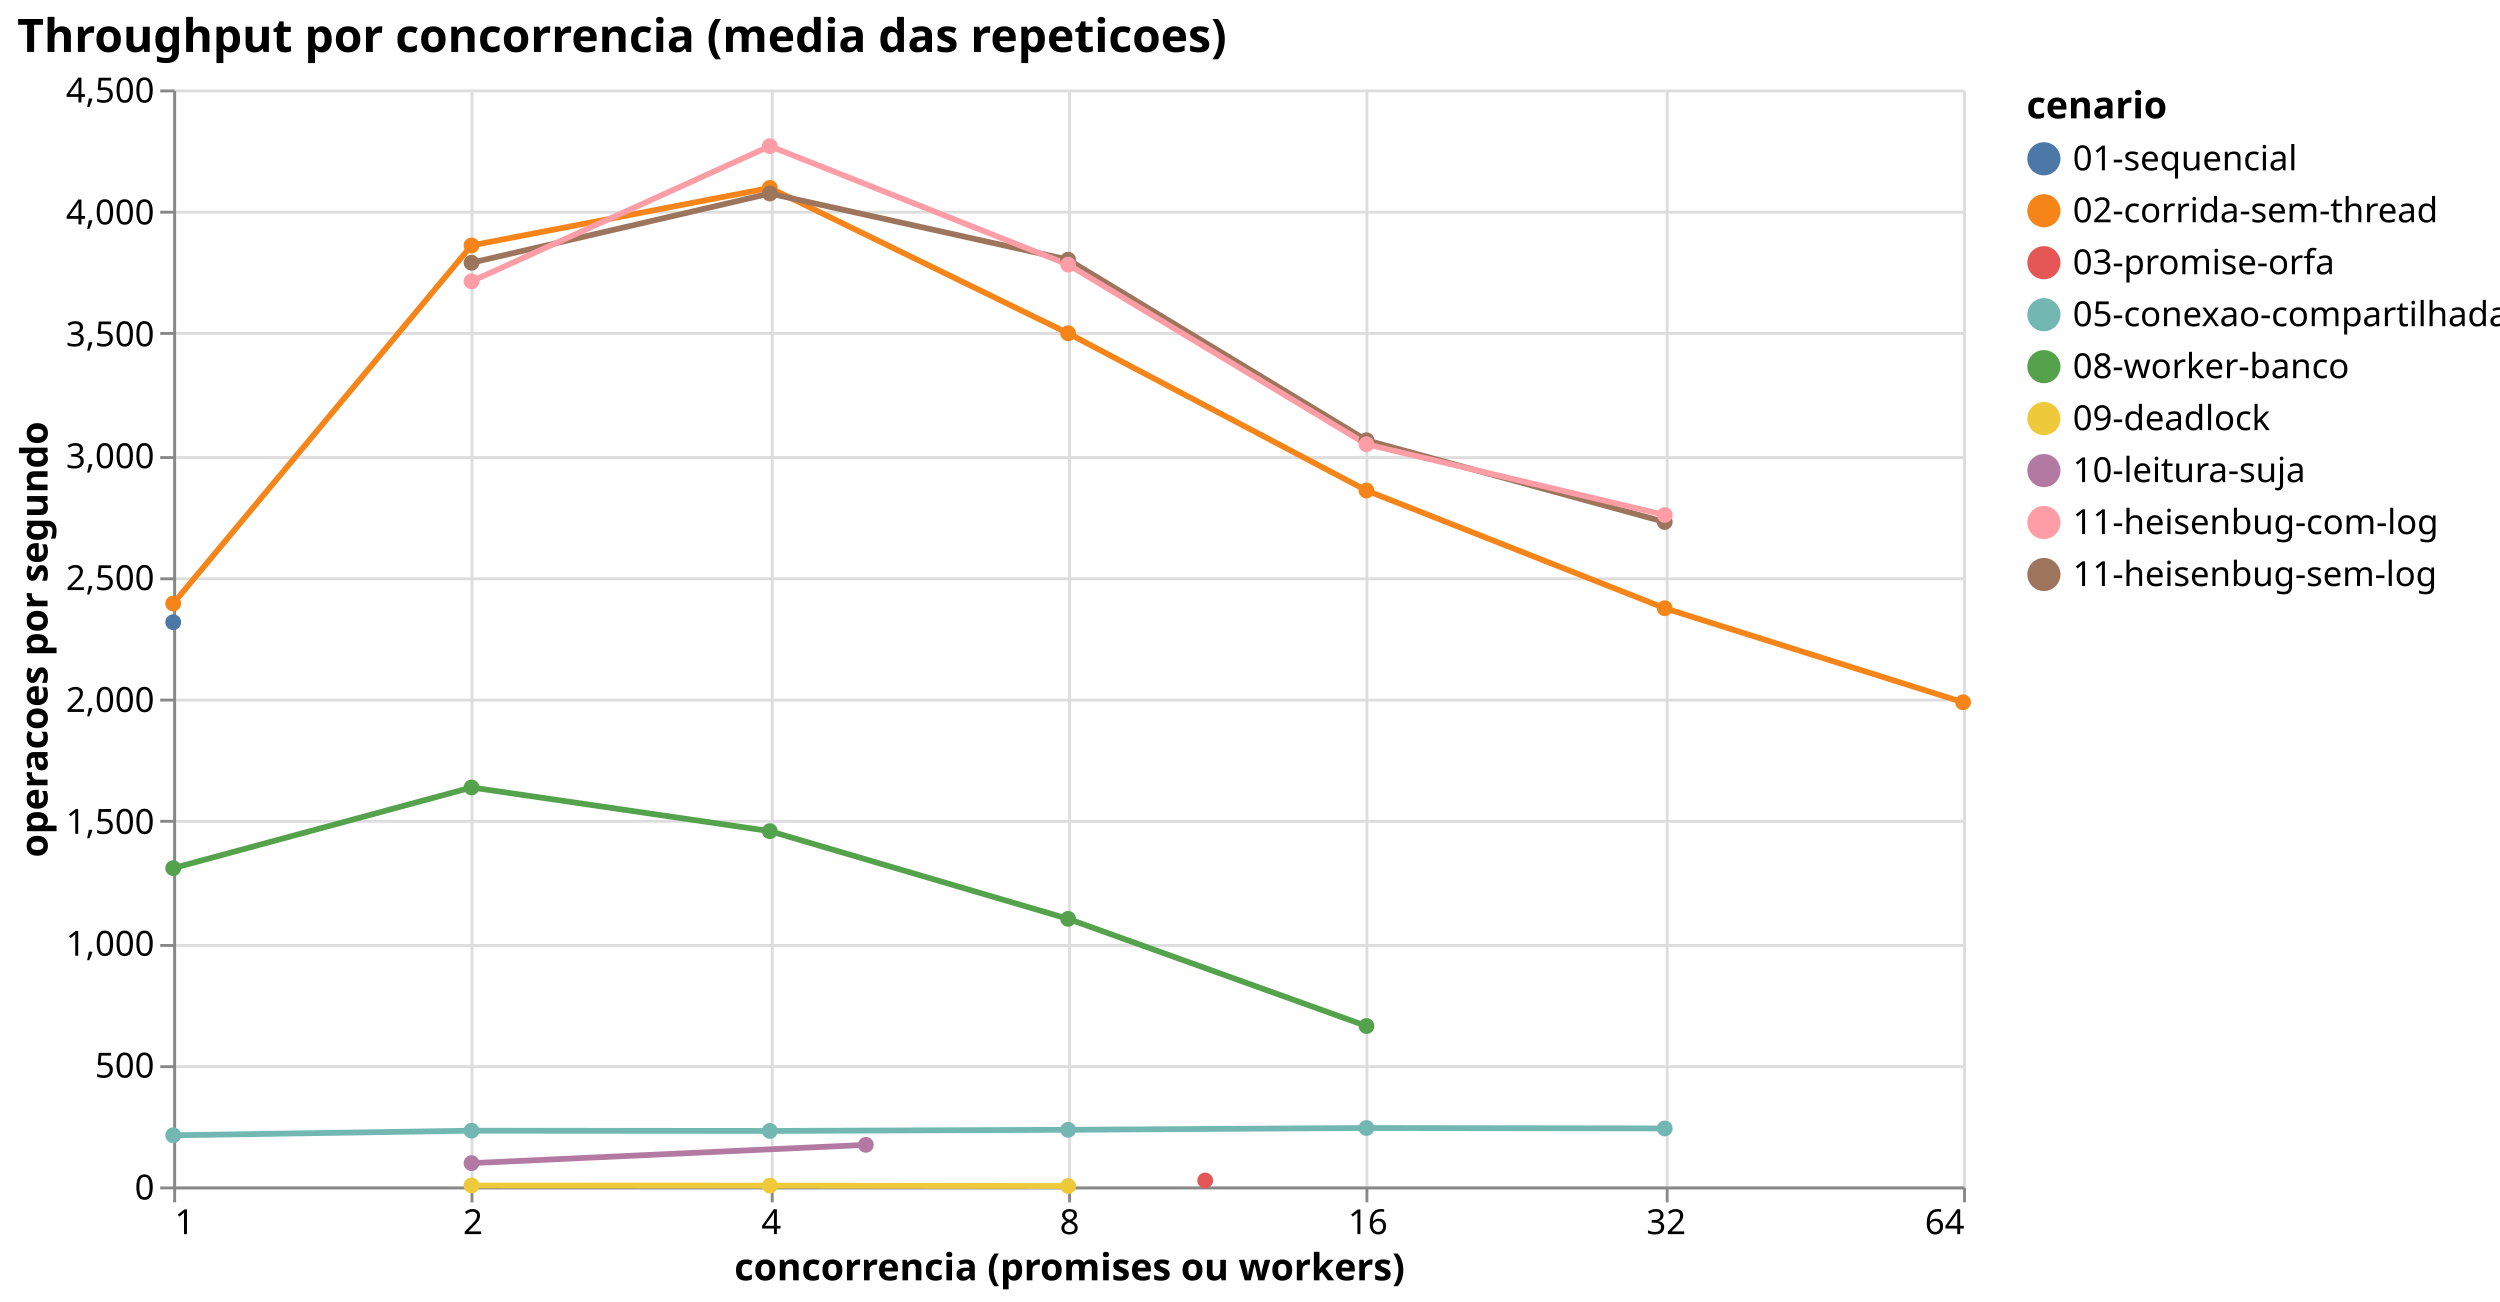
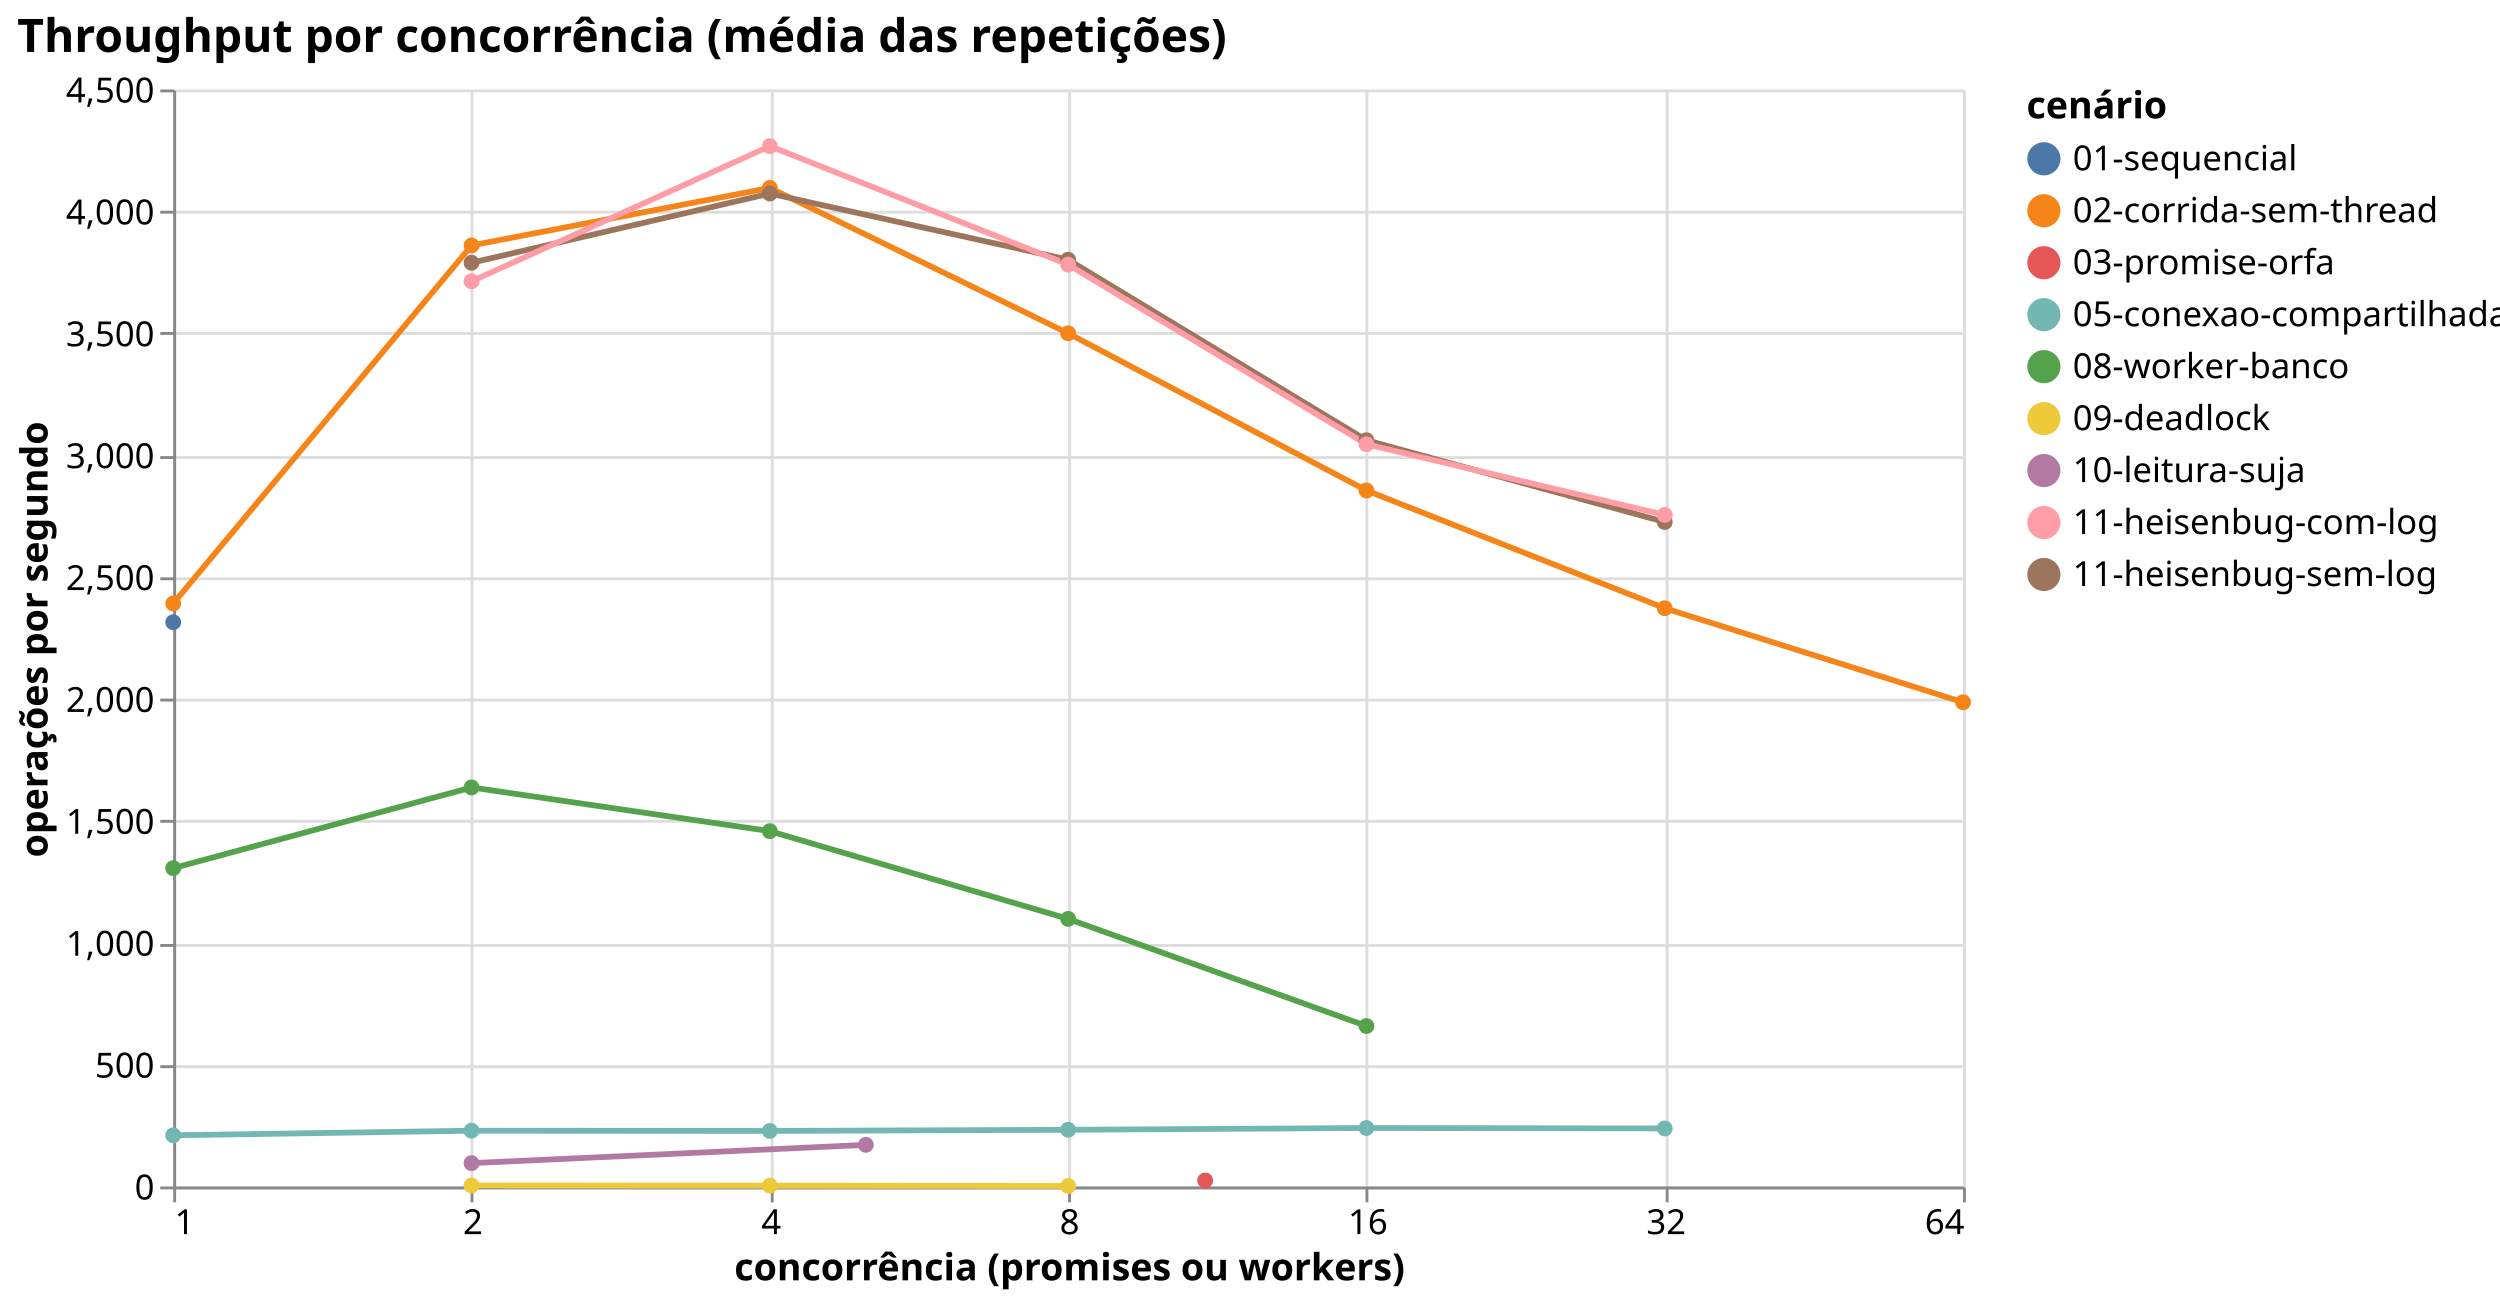
<svg xmlns="http://www.w3.org/2000/svg" version="1.1" class="marks" width="866" height="451" viewBox="0 0 866 451">
  <rect width="866" height="451" fill="white" />
  <g fill="none" stroke-miterlimit="4" transform="translate(60,31)">
    <g class="mark-group role-frame root" role="graphics-object" aria-roledescription="group mark container">
      <g transform="translate(0,0)">
        <path class="background" aria-hidden="true" d="M0.5,0.5h620v380h-620Z" />
        <g>
          <g class="mark-group role-axis" aria-hidden="true">
            <g transform="translate(0.5,380.5)">
              <path class="background" aria-hidden="true" d="M0,0h0v0h0Z" pointer-events="none" />
              <g>
                <g class="mark-rule role-axis-grid" pointer-events="none">
                  <line transform="translate(0,-380)" x2="0" y2="380" stroke="#ddd" stroke-width="1" opacity="1" />
                  <line transform="translate(103,-380)" x2="0" y2="380" stroke="#ddd" stroke-width="1" opacity="1" />
                  <line transform="translate(207,-380)" x2="0" y2="380" stroke="#ddd" stroke-width="1" opacity="1" />
                  <line transform="translate(310,-380)" x2="0" y2="380" stroke="#ddd" stroke-width="1" opacity="1" />
                  <line transform="translate(413,-380)" x2="0" y2="380" stroke="#ddd" stroke-width="1" opacity="1" />
                  <line transform="translate(517,-380)" x2="0" y2="380" stroke="#ddd" stroke-width="1" opacity="1" />
                  <line transform="translate(620,-380)" x2="0" y2="380" stroke="#ddd" stroke-width="1" opacity="1" />
                </g>
              </g>
              <path class="foreground" aria-hidden="true" d="" pointer-events="none" display="none" />
            </g>
          </g>
          <g class="mark-group role-axis" aria-hidden="true">
            <g transform="translate(0.5,0.5)">
              <path class="background" aria-hidden="true" d="M0,0h0v0h0Z" pointer-events="none" />
              <g>
                <g class="mark-rule role-axis-grid" pointer-events="none">
                  <line transform="translate(0,380)" x2="620" y2="0" stroke="#ddd" stroke-width="1" opacity="1" />
                  <line transform="translate(0,338)" x2="620" y2="0" stroke="#ddd" stroke-width="1" opacity="1" />
                  <line transform="translate(0,296)" x2="620" y2="0" stroke="#ddd" stroke-width="1" opacity="1" />
                  <line transform="translate(0,253)" x2="620" y2="0" stroke="#ddd" stroke-width="1" opacity="1" />
                  <line transform="translate(0,211)" x2="620" y2="0" stroke="#ddd" stroke-width="1" opacity="1" />
                  <line transform="translate(0,169)" x2="620" y2="0" stroke="#ddd" stroke-width="1" opacity="1" />
                  <line transform="translate(0,127)" x2="620" y2="0" stroke="#ddd" stroke-width="1" opacity="1" />
                  <line transform="translate(0,84)" x2="620" y2="0" stroke="#ddd" stroke-width="1" opacity="1" />
                  <line transform="translate(0,42)" x2="620" y2="0" stroke="#ddd" stroke-width="1" opacity="1" />
                  <line transform="translate(0,0)" x2="620" y2="0" stroke="#ddd" stroke-width="1" opacity="1" />
                </g>
              </g>
              <path class="foreground" aria-hidden="true" d="" pointer-events="none" display="none" />
            </g>
          </g>
-           <g class="mark-group role-axis" role="graphics-symbol" aria-roledescription="axis" aria-label="X-axis titled 'concorrencia (promises ou workers)' for a log scale with values from 1 to 64">
+           <g class="mark-group role-axis" role="graphics-symbol" aria-roledescription="axis" aria-label="X-axis titled 'concorrência (promises ou workers)' for a log scale with values from 1 to 64">
            <g transform="translate(0.5,380.5)">
              <path class="background" aria-hidden="true" d="M0,0h0v0h0Z" pointer-events="none" />
              <g>
                <g class="mark-rule role-axis-tick" pointer-events="none">
                  <line transform="translate(0,0)" x2="0" y2="5" stroke="#888" stroke-width="1" opacity="1" />
                  <line transform="translate(103,0)" x2="0" y2="5" stroke="#888" stroke-width="1" opacity="1" />
                  <line transform="translate(207,0)" x2="0" y2="5" stroke="#888" stroke-width="1" opacity="1" />
                  <line transform="translate(310,0)" x2="0" y2="5" stroke="#888" stroke-width="1" opacity="1" />
                  <line transform="translate(413,0)" x2="0" y2="5" stroke="#888" stroke-width="1" opacity="1" />
                  <line transform="translate(517,0)" x2="0" y2="5" stroke="#888" stroke-width="1" opacity="1" />
                  <line transform="translate(620,0)" x2="0" y2="5" stroke="#888" stroke-width="1" opacity="1" />
                </g>
                <g class="mark-text role-axis-label" pointer-events="none">
                  <text text-anchor="start" transform="translate(0,16)" font-family="sans-serif" font-size="12px" fill="#000" opacity="1">1</text>
                  <text text-anchor="middle" transform="translate(103.3333,16)" font-family="sans-serif" font-size="12px" fill="#000" opacity="1">2</text>
                  <text text-anchor="middle" transform="translate(206.6667,16)" font-family="sans-serif" font-size="12px" fill="#000" opacity="1">4</text>
                  <text text-anchor="middle" transform="translate(310,16)" font-family="sans-serif" font-size="12px" fill="#000" opacity="1">8</text>
                  <text text-anchor="middle" transform="translate(413.3333,16)" font-family="sans-serif" font-size="12px" fill="#000" opacity="1">16</text>
                  <text text-anchor="middle" transform="translate(516.6667,16)" font-family="sans-serif" font-size="12px" fill="#000" opacity="1">32</text>
                  <text text-anchor="end" transform="translate(620,16)" font-family="sans-serif" font-size="12px" fill="#000" opacity="1">64</text>
                </g>
                <g class="mark-rule role-axis-domain" pointer-events="none">
                  <line transform="translate(0,0)" x2="620" y2="0" stroke="#888" stroke-width="1" opacity="1" />
                </g>
                <g class="mark-text role-axis-title" pointer-events="none">
-                   <text text-anchor="middle" transform="translate(310,32)" font-family="sans-serif" font-size="13px" font-weight="bold" fill="#000" opacity="1">concorrencia (promises ou workers)</text>
-                 </g>
-               </g>
-               <path class="foreground" aria-hidden="true" d="" pointer-events="none" display="none" />
-             </g>
-           </g>
-           <g class="mark-group role-axis" role="graphics-symbol" aria-roledescription="axis" aria-label="Y-axis titled 'operacoes por segundo' for a linear scale with values from 0 to 4,500">
+                   <text text-anchor="middle" transform="translate(310,32)" font-family="sans-serif" font-size="13px" font-weight="bold" fill="#000" opacity="1">concorrência (promises ou workers)</text>
+                 </g>
+               </g>
+               <path class="foreground" aria-hidden="true" d="" pointer-events="none" display="none" />
+             </g>
+           </g>
+           <g class="mark-group role-axis" role="graphics-symbol" aria-roledescription="axis" aria-label="Y-axis titled 'operações por segundo' for a linear scale with values from 0 to 4,500">
            <g transform="translate(0.5,0.5)">
              <path class="background" aria-hidden="true" d="M0,0h0v0h0Z" pointer-events="none" />
              <g>
                <g class="mark-rule role-axis-tick" pointer-events="none">
                  <line transform="translate(0,380)" x2="-5" y2="0" stroke="#888" stroke-width="1" opacity="1" />
                  <line transform="translate(0,338)" x2="-5" y2="0" stroke="#888" stroke-width="1" opacity="1" />
                  <line transform="translate(0,296)" x2="-5" y2="0" stroke="#888" stroke-width="1" opacity="1" />
                  <line transform="translate(0,253)" x2="-5" y2="0" stroke="#888" stroke-width="1" opacity="1" />
                  <line transform="translate(0,211)" x2="-5" y2="0" stroke="#888" stroke-width="1" opacity="1" />
                  <line transform="translate(0,169)" x2="-5" y2="0" stroke="#888" stroke-width="1" opacity="1" />
                  <line transform="translate(0,127)" x2="-5" y2="0" stroke="#888" stroke-width="1" opacity="1" />
                  <line transform="translate(0,84)" x2="-5" y2="0" stroke="#888" stroke-width="1" opacity="1" />
                  <line transform="translate(0,42)" x2="-5" y2="0" stroke="#888" stroke-width="1" opacity="1" />
                  <line transform="translate(0,0)" x2="-5" y2="0" stroke="#888" stroke-width="1" opacity="1" />
                </g>
                <g class="mark-text role-axis-label" pointer-events="none">
                  <text text-anchor="end" transform="translate(-7,384)" font-family="sans-serif" font-size="12px" fill="#000" opacity="1">0</text>
                  <text text-anchor="end" transform="translate(-7,341.7778)" font-family="sans-serif" font-size="12px" fill="#000" opacity="1">500</text>
                  <text text-anchor="end" transform="translate(-7,299.5556)" font-family="sans-serif" font-size="12px" fill="#000" opacity="1">1,000</text>
                  <text text-anchor="end" transform="translate(-7,257.3333)" font-family="sans-serif" font-size="12px" fill="#000" opacity="1">1,500</text>
                  <text text-anchor="end" transform="translate(-7,215.1111)" font-family="sans-serif" font-size="12px" fill="#000" opacity="1">2,000</text>
                  <text text-anchor="end" transform="translate(-7,172.8889)" font-family="sans-serif" font-size="12px" fill="#000" opacity="1">2,500</text>
                  <text text-anchor="end" transform="translate(-7,130.6667)" font-family="sans-serif" font-size="12px" fill="#000" opacity="1">3,000</text>
                  <text text-anchor="end" transform="translate(-7,88.44444)" font-family="sans-serif" font-size="12px" fill="#000" opacity="1">3,500</text>
                  <text text-anchor="end" transform="translate(-7,46.22222)" font-family="sans-serif" font-size="12px" fill="#000" opacity="1">4,000</text>
                  <text text-anchor="end" transform="translate(-7,4)" font-family="sans-serif" font-size="12px" fill="#000" opacity="1">4,500</text>
                </g>
                <g class="mark-rule role-axis-domain" pointer-events="none">
                  <line transform="translate(0,380)" x2="0" y2="-380" stroke="#888" stroke-width="1" opacity="1" />
                </g>
                <g class="mark-text role-axis-title" pointer-events="none">
-                   <text text-anchor="middle" transform="translate(-41.0293,190) rotate(-90) translate(0,-3)" font-family="sans-serif" font-size="13px" font-weight="bold" fill="#000" opacity="1">operacoes por segundo</text>
+                   <text text-anchor="middle" transform="translate(-41.0293,190) rotate(-90) translate(0,-3)" font-family="sans-serif" font-size="13px" font-weight="bold" fill="#000" opacity="1">operações por segundo</text>
                </g>
              </g>
              <path class="foreground" aria-hidden="true" d="" pointer-events="none" display="none" />
            </g>
          </g>
          <g class="mark-group role-scope layer_0_pathgroup" role="graphics-object" aria-roledescription="group mark container">
            <g transform="translate(0,0)">
              <path class="background" aria-hidden="true" d="M0,0h620v380h-620Z" />
              <g>
                <g class="mark-line role-mark layer_0_marks" role="graphics-object" aria-roledescription="line mark container">
                  <path aria-label="concorrencia: 1; Mean of throughput: 2314.5856; cenario: 01-sequencial" role="graphics-symbol" aria-roledescription="line mark" d="M0,184.546Z" stroke="#4c78a8" stroke-width="2" />
                </g>
              </g>
              <path class="foreground" aria-hidden="true" d="" display="none" />
            </g>
            <g transform="translate(0,0)">
              <path class="background" aria-hidden="true" d="M0,0h620v380h-620Z" />
              <g>
                <g class="mark-line role-mark layer_0_marks" role="graphics-object" aria-roledescription="line mark container">
                  <path aria-label="concorrencia: 1; Mean of throughput: 2391.3722; cenario: 02-corrida-sem-thread" role="graphics-symbol" aria-roledescription="line mark" d="M0,178.062L103.333,54.023L206.667,34.088L310,84.456L413.333,138.906L516.667,179.686L620,212.27" stroke="#f58518" stroke-width="2" />
                </g>
              </g>
              <path class="foreground" aria-hidden="true" d="" display="none" />
            </g>
            <g transform="translate(0,0)">
              <path class="background" aria-hidden="true" d="M0,0h620v380h-620Z" />
              <g>
                <g class="mark-line role-mark layer_0_marks" role="graphics-object" aria-roledescription="line mark container">
                  <path aria-label="concorrencia: 11; Mean of throughput: 24.6535; cenario: 03-promise-orfa" role="graphics-symbol" aria-roledescription="line mark" d="M357.475,377.918Z" stroke="#e45756" stroke-width="2" />
                </g>
              </g>
              <path class="foreground" aria-hidden="true" d="" display="none" />
            </g>
            <g transform="translate(0,0)">
              <path class="background" aria-hidden="true" d="M0,0h620v380h-620Z" />
              <g>
                <g class="mark-line role-mark layer_0_marks" role="graphics-object" aria-roledescription="line mark container">
                  <path aria-label="concorrencia: 1; Mean of throughput: 210.0264; cenario: 05-conexao-compartilhada" role="graphics-symbol" aria-roledescription="line mark" d="M0,362.264L103.333,360.671L206.667,360.755L310,360.359L413.333,359.739L516.667,359.891" stroke="#72b7b2" stroke-width="2" />
                </g>
              </g>
              <path class="foreground" aria-hidden="true" d="" display="none" />
            </g>
            <g transform="translate(0,0)">
              <path class="background" aria-hidden="true" d="M0,0h620v380h-620Z" />
              <g>
                <g class="mark-line role-mark layer_0_marks" role="graphics-object" aria-roledescription="line mark container">
                  <path aria-label="concorrencia: 1; Mean of throughput: 1305.8537; cenario: 08-worker-banco" role="graphics-symbol" aria-roledescription="line mark" d="M0,269.728L103.333,241.773L206.667,256.908L310,287.294L413.333,324.416" stroke="#54a24b" stroke-width="2" />
                </g>
              </g>
              <path class="foreground" aria-hidden="true" d="" display="none" />
            </g>
            <g transform="translate(0,0)">
              <path class="background" aria-hidden="true" d="M0,0h620v380h-620Z" />
              <g>
                <g class="mark-line role-mark layer_0_marks" role="graphics-object" aria-roledescription="line mark container">
                  <path aria-label="concorrencia: 2; Mean of throughput: 4.2022; cenario: 09-deadlock" role="graphics-symbol" aria-roledescription="line mark" d="M103.333,379.645L206.667,379.696L310,379.83" stroke="#eeca3b" stroke-width="2" />
                </g>
              </g>
              <path class="foreground" aria-hidden="true" d="" display="none" />
            </g>
            <g transform="translate(0,0)">
              <path class="background" aria-hidden="true" d="M0,0h620v380h-620Z" />
              <g>
                <g class="mark-line role-mark layer_0_marks" role="graphics-object" aria-roledescription="line mark container">
                  <path aria-label="concorrencia: 2; Mean of throughput: 95.8119; cenario: 10-leitura-suja" role="graphics-symbol" aria-roledescription="line mark" d="M103.333,371.909L239.933,365.572" stroke="#b279a2" stroke-width="2" />
                </g>
              </g>
              <path class="foreground" aria-hidden="true" d="" display="none" />
            </g>
            <g transform="translate(0,0)">
              <path class="background" aria-hidden="true" d="M0,0h620v380h-620Z" />
              <g>
                <g class="mark-line role-mark layer_0_marks" role="graphics-object" aria-roledescription="line mark container">
                  <path aria-label="concorrencia: 2; Mean of throughput: 3789.2811; cenario: 11-heisenbug-sem-log" role="graphics-symbol" aria-roledescription="line mark" d="M103.333,60.016L206.667,36.034L310,58.955L413.333,121.498L516.667,149.822" stroke="#9d755d" stroke-width="2" />
                </g>
              </g>
              <path class="foreground" aria-hidden="true" d="" display="none" />
            </g>
            <g transform="translate(0,0)">
              <path class="background" aria-hidden="true" d="M0,0h620v380h-620Z" />
              <g>
                <g class="mark-line role-mark layer_0_marks" role="graphics-object" aria-roledescription="line mark container">
                  <path aria-label="concorrencia: 2; Mean of throughput: 3713.0589; cenario: 11-heisenbug-com-log" role="graphics-symbol" aria-roledescription="line mark" d="M103.333,66.453L206.667,19.616L310,60.662L413.333,122.889L516.667,147.383" stroke="#ff9da6" stroke-width="2" />
                </g>
              </g>
              <path class="foreground" aria-hidden="true" d="" display="none" />
            </g>
          </g>
          <g class="mark-symbol role-mark layer_1_marks" role="graphics-object" aria-roledescription="symbol mark container">
            <path aria-label="concorrencia: 1; Mean of throughput: 2314.5856; cenario: 01-sequencial" role="graphics-symbol" aria-roledescription="point" transform="translate(0,184.5461)" d="M2.739,0A2.739,2.739,0,1,1,-2.739,0A2.739,2.739,0,1,1,2.739,0" fill="#4c78a8" stroke-width="2" opacity="1" />
            <path aria-label="concorrencia: 1; Mean of throughput: 2391.3722; cenario: 02-corrida-sem-thread" role="graphics-symbol" aria-roledescription="point" transform="translate(0,178.0619)" d="M2.739,0A2.739,2.739,0,1,1,-2.739,0A2.739,2.739,0,1,1,2.739,0" fill="#f58518" stroke-width="2" opacity="1" />
            <path aria-label="concorrencia: 2; Mean of throughput: 3860.2505; cenario: 02-corrida-sem-thread" role="graphics-symbol" aria-roledescription="point" transform="translate(103.3333,54.02329)" d="M2.739,0A2.739,2.739,0,1,1,-2.739,0A2.739,2.739,0,1,1,2.739,0" fill="#f58518" stroke-width="2" opacity="1" />
            <path aria-label="concorrencia: 4; Mean of throughput: 4096.3293; cenario: 02-corrida-sem-thread" role="graphics-symbol" aria-roledescription="point" transform="translate(206.6667,34.08775)" d="M2.739,0A2.739,2.739,0,1,1,-2.739,0A2.739,2.739,0,1,1,2.739,0" fill="#f58518" stroke-width="2" opacity="1" />
            <path aria-label="concorrencia: 8; Mean of throughput: 3499.8633; cenario: 02-corrida-sem-thread" role="graphics-symbol" aria-roledescription="point" transform="translate(310,84.45599)" d="M2.739,0A2.739,2.739,0,1,1,-2.739,0A2.739,2.739,0,1,1,2.739,0" fill="#f58518" stroke-width="2" opacity="1" />
            <path aria-label="concorrencia: 16; Mean of throughput: 2855.0579; cenario: 02-corrida-sem-thread" role="graphics-symbol" aria-roledescription="point" transform="translate(413.3333,138.9062)" d="M2.739,0A2.739,2.739,0,1,1,-2.739,0A2.739,2.739,0,1,1,2.739,0" fill="#f58518" stroke-width="2" opacity="1" />
            <path aria-label="concorrencia: 32; Mean of throughput: 2372.1435; cenario: 02-corrida-sem-thread" role="graphics-symbol" aria-roledescription="point" transform="translate(516.6667,179.6857)" d="M2.739,0A2.739,2.739,0,1,1,-2.739,0A2.739,2.739,0,1,1,2.739,0" fill="#f58518" stroke-width="2" opacity="1" />
            <path aria-label="concorrencia: 64; Mean of throughput: 1986.2754; cenario: 02-corrida-sem-thread" role="graphics-symbol" aria-roledescription="point" transform="translate(620,212.2701)" d="M2.739,0A2.739,2.739,0,1,1,-2.739,0A2.739,2.739,0,1,1,2.739,0" fill="#f58518" stroke-width="2" opacity="1" />
            <path aria-label="concorrencia: 11; Mean of throughput: 24.6535; cenario: 03-promise-orfa" role="graphics-symbol" aria-roledescription="point" transform="translate(357.4746,377.9181)" d="M2.739,0A2.739,2.739,0,1,1,-2.739,0A2.739,2.739,0,1,1,2.739,0" fill="#e45756" stroke-width="2" opacity="1" />
            <path aria-label="concorrencia: 1; Mean of throughput: 210.0264; cenario: 05-conexao-compartilhada" role="graphics-symbol" aria-roledescription="point" transform="translate(0,362.2644)" d="M2.739,0A2.739,2.739,0,1,1,-2.739,0A2.739,2.739,0,1,1,2.739,0" fill="#72b7b2" stroke-width="2" opacity="1" />
            <path aria-label="concorrencia: 2; Mean of throughput: 228.8996; cenario: 05-conexao-compartilhada" role="graphics-symbol" aria-roledescription="point" transform="translate(103.3333,360.6707)" d="M2.739,0A2.739,2.739,0,1,1,-2.739,0A2.739,2.739,0,1,1,2.739,0" fill="#72b7b2" stroke-width="2" opacity="1" />
            <path aria-label="concorrencia: 4; Mean of throughput: 227.898; cenario: 05-conexao-compartilhada" role="graphics-symbol" aria-roledescription="point" transform="translate(206.6667,360.7553)" d="M2.739,0A2.739,2.739,0,1,1,-2.739,0A2.739,2.739,0,1,1,2.739,0" fill="#72b7b2" stroke-width="2" opacity="1" />
            <path aria-label="concorrencia: 8; Mean of throughput: 232.5937; cenario: 05-conexao-compartilhada" role="graphics-symbol" aria-roledescription="point" transform="translate(310,360.3588)" d="M2.739,0A2.739,2.739,0,1,1,-2.739,0A2.739,2.739,0,1,1,2.739,0" fill="#72b7b2" stroke-width="2" opacity="1" />
            <path aria-label="concorrencia: 16; Mean of throughput: 239.9316; cenario: 05-conexao-compartilhada" role="graphics-symbol" aria-roledescription="point" transform="translate(413.3333,359.7391)" d="M2.739,0A2.739,2.739,0,1,1,-2.739,0A2.739,2.739,0,1,1,2.739,0" fill="#72b7b2" stroke-width="2" opacity="1" />
            <path aria-label="concorrencia: 32; Mean of throughput: 238.1314; cenario: 05-conexao-compartilhada" role="graphics-symbol" aria-roledescription="point" transform="translate(516.6667,359.8911)" d="M2.739,0A2.739,2.739,0,1,1,-2.739,0A2.739,2.739,0,1,1,2.739,0" fill="#72b7b2" stroke-width="2" opacity="1" />
            <path aria-label="concorrencia: 1; Mean of throughput: 1305.8537; cenario: 08-worker-banco" role="graphics-symbol" aria-roledescription="point" transform="translate(0,269.7279)" d="M2.739,0A2.739,2.739,0,1,1,-2.739,0A2.739,2.739,0,1,1,2.739,0" fill="#54a24b" stroke-width="2" opacity="1" />
            <path aria-label="concorrencia: 2; Mean of throughput: 1636.9037; cenario: 08-worker-banco" role="graphics-symbol" aria-roledescription="point" transform="translate(103.3333,241.7726)" d="M2.739,0A2.739,2.739,0,1,1,-2.739,0A2.739,2.739,0,1,1,2.739,0" fill="#54a24b" stroke-width="2" opacity="1" />
            <path aria-label="concorrencia: 4; Mean of throughput: 1457.6676; cenario: 08-worker-banco" role="graphics-symbol" aria-roledescription="point" transform="translate(206.6667,256.9081)" d="M2.739,0A2.739,2.739,0,1,1,-2.739,0A2.739,2.739,0,1,1,2.739,0" fill="#54a24b" stroke-width="2" opacity="1" />
            <path aria-label="concorrencia: 8; Mean of throughput: 1097.8359; cenario: 08-worker-banco" role="graphics-symbol" aria-roledescription="point" transform="translate(310,287.2939)" d="M2.739,0A2.739,2.739,0,1,1,-2.739,0A2.739,2.739,0,1,1,2.739,0" fill="#54a24b" stroke-width="2" opacity="1" />
            <path aria-label="concorrencia: 16; Mean of throughput: 658.2323; cenario: 08-worker-banco" role="graphics-symbol" aria-roledescription="point" transform="translate(413.3333,324.4159)" d="M2.739,0A2.739,2.739,0,1,1,-2.739,0A2.739,2.739,0,1,1,2.739,0" fill="#54a24b" stroke-width="2" opacity="1" />
            <path aria-label="concorrencia: 2; Mean of throughput: 4.2022; cenario: 09-deadlock" role="graphics-symbol" aria-roledescription="point" transform="translate(103.3333,379.6451)" d="M2.739,0A2.739,2.739,0,1,1,-2.739,0A2.739,2.739,0,1,1,2.739,0" fill="#eeca3b" stroke-width="2" opacity="1" />
            <path aria-label="concorrencia: 4; Mean of throughput: 3.5947; cenario: 09-deadlock" role="graphics-symbol" aria-roledescription="point" transform="translate(206.6667,379.6964)" d="M2.739,0A2.739,2.739,0,1,1,-2.739,0A2.739,2.739,0,1,1,2.739,0" fill="#eeca3b" stroke-width="2" opacity="1" />
            <path aria-label="concorrencia: 8; Mean of throughput: 2.0081; cenario: 09-deadlock" role="graphics-symbol" aria-roledescription="point" transform="translate(310,379.8304)" d="M2.739,0A2.739,2.739,0,1,1,-2.739,0A2.739,2.739,0,1,1,2.739,0" fill="#eeca3b" stroke-width="2" opacity="1" />
            <path aria-label="concorrencia: 2; Mean of throughput: 95.8119; cenario: 10-leitura-suja" role="graphics-symbol" aria-roledescription="point" transform="translate(103.3333,371.9092)" d="M2.739,0A2.739,2.739,0,1,1,-2.739,0A2.739,2.739,0,1,1,2.739,0" fill="#b279a2" stroke-width="2" opacity="1" />
            <path aria-label="concorrencia: 5; Mean of throughput: 170.8583; cenario: 10-leitura-suja" role="graphics-symbol" aria-roledescription="point" transform="translate(239.9326,365.572)" d="M2.739,0A2.739,2.739,0,1,1,-2.739,0A2.739,2.739,0,1,1,2.739,0" fill="#b279a2" stroke-width="2" opacity="1" />
            <path aria-label="concorrencia: 2; Mean of throughput: 3789.2811; cenario: 11-heisenbug-sem-log" role="graphics-symbol" aria-roledescription="point" transform="translate(103.3333,60.01626)" d="M2.739,0A2.739,2.739,0,1,1,-2.739,0A2.739,2.739,0,1,1,2.739,0" fill="#9d755d" stroke-width="2" opacity="1" />
            <path aria-label="concorrencia: 4; Mean of throughput: 4073.2865; cenario: 11-heisenbug-sem-log" role="graphics-symbol" aria-roledescription="point" transform="translate(206.6667,36.03358)" d="M2.739,0A2.739,2.739,0,1,1,-2.739,0A2.739,2.739,0,1,1,2.739,0" fill="#9d755d" stroke-width="2" opacity="1" />
            <path aria-label="concorrencia: 8; Mean of throughput: 3801.8459; cenario: 11-heisenbug-sem-log" role="graphics-symbol" aria-roledescription="point" transform="translate(310,58.95524)" d="M2.739,0A2.739,2.739,0,1,1,-2.739,0A2.739,2.739,0,1,1,2.739,0" fill="#9d755d" stroke-width="2" opacity="1" />
            <path aria-label="concorrencia: 16; Mean of throughput: 3061.2043; cenario: 11-heisenbug-sem-log" role="graphics-symbol" aria-roledescription="point" transform="translate(413.3333,121.4983)" d="M2.739,0A2.739,2.739,0,1,1,-2.739,0A2.739,2.739,0,1,1,2.739,0" fill="#9d755d" stroke-width="2" opacity="1" />
            <path aria-label="concorrencia: 32; Mean of throughput: 2725.7905; cenario: 11-heisenbug-sem-log" role="graphics-symbol" aria-roledescription="point" transform="translate(516.6667,149.8221)" d="M2.739,0A2.739,2.739,0,1,1,-2.739,0A2.739,2.739,0,1,1,2.739,0" fill="#9d755d" stroke-width="2" opacity="1" />
            <path aria-label="concorrencia: 2; Mean of throughput: 3713.0589; cenario: 11-heisenbug-com-log" role="graphics-symbol" aria-roledescription="point" transform="translate(103.3333,66.4528)" d="M2.739,0A2.739,2.739,0,1,1,-2.739,0A2.739,2.739,0,1,1,2.739,0" fill="#ff9da6" stroke-width="2" opacity="1" />
            <path aria-label="concorrencia: 4; Mean of throughput: 4267.7088; cenario: 11-heisenbug-com-log" role="graphics-symbol" aria-roledescription="point" transform="translate(206.6667,19.6157)" d="M2.739,0A2.739,2.739,0,1,1,-2.739,0A2.739,2.739,0,1,1,2.739,0" fill="#ff9da6" stroke-width="2" opacity="1" />
            <path aria-label="concorrencia: 8; Mean of throughput: 3781.6392; cenario: 11-heisenbug-com-log" role="graphics-symbol" aria-roledescription="point" transform="translate(310,60.66158)" d="M2.739,0A2.739,2.739,0,1,1,-2.739,0A2.739,2.739,0,1,1,2.739,0" fill="#ff9da6" stroke-width="2" opacity="1" />
            <path aria-label="concorrencia: 16; Mean of throughput: 3044.7389; cenario: 11-heisenbug-com-log" role="graphics-symbol" aria-roledescription="point" transform="translate(413.3333,122.8887)" d="M2.739,0A2.739,2.739,0,1,1,-2.739,0A2.739,2.739,0,1,1,2.739,0" fill="#ff9da6" stroke-width="2" opacity="1" />
            <path aria-label="concorrencia: 32; Mean of throughput: 2754.6743; cenario: 11-heisenbug-com-log" role="graphics-symbol" aria-roledescription="point" transform="translate(516.6667,147.3831)" d="M2.739,0A2.739,2.739,0,1,1,-2.739,0A2.739,2.739,0,1,1,2.739,0" fill="#ff9da6" stroke-width="2" opacity="1" />
          </g>
-           <g class="mark-group role-legend" role="graphics-symbol" aria-roledescription="legend" aria-label="Symbol legend titled 'cenario' for fill color and stroke color with 9 values: 01-sequencial, 02-corrida-sem-thread, 03-promise-orfa, 05-conexao-compartilhada, 08-worker-banco, ending with 11-heisenbug-sem-log">
+           <g class="mark-group role-legend" role="graphics-symbol" aria-roledescription="legend" aria-label="Symbol legend titled 'cenário' for fill color and stroke color with 9 values: 01-sequencial, 02-corrida-sem-thread, 03-promise-orfa, 05-conexao-compartilhada, 08-worker-banco, ending with 11-heisenbug-sem-log">
            <g transform="translate(642,0)">
              <path class="background" aria-hidden="true" d="M0,0h159v176h-159Z" pointer-events="none" />
              <g>
                <g class="mark-group role-legend-entry">
                  <g transform="translate(0,18)">
                    <path class="background" aria-hidden="true" d="M0,0h0v0h0Z" pointer-events="none" />
                    <g>
                      <g class="mark-group role-scope" role="graphics-object" aria-roledescription="group mark container">
                        <g transform="translate(0,0)">
                          <path class="background" aria-hidden="true" d="M0,0h158.084v14h-158.084Z" pointer-events="none" opacity="1" />
                          <g>
                            <g class="mark-symbol role-legend-symbol" pointer-events="none">
                              <path transform="translate(6,6)" d="M5,0A5,5,0,1,1,-5,0A5,5,0,1,1,5,0" fill="#4c78a8" stroke="#4c78a8" stroke-width="1.5" opacity="1" />
                            </g>
                            <g class="mark-text role-legend-label" pointer-events="none">
                              <text text-anchor="start" transform="translate(16,10)" font-family="sans-serif" font-size="12px" fill="#000" opacity="1">01-sequencial</text>
                            </g>
                          </g>
                          <path class="foreground" aria-hidden="true" d="" pointer-events="none" display="none" />
                        </g>
                        <g transform="translate(0,18)">
                          <path class="background" aria-hidden="true" d="M0,0h158.084v14h-158.084Z" pointer-events="none" opacity="1" />
                          <g>
                            <g class="mark-symbol role-legend-symbol" pointer-events="none">
                              <path transform="translate(6,6)" d="M5,0A5,5,0,1,1,-5,0A5,5,0,1,1,5,0" fill="#f58518" stroke="#f58518" stroke-width="1.5" opacity="1" />
                            </g>
                            <g class="mark-text role-legend-label" pointer-events="none">
                              <text text-anchor="start" transform="translate(16,10)" font-family="sans-serif" font-size="12px" fill="#000" opacity="1">02-corrida-sem-thread</text>
                            </g>
                          </g>
                          <path class="foreground" aria-hidden="true" d="" pointer-events="none" display="none" />
                        </g>
                        <g transform="translate(0,36)">
                          <path class="background" aria-hidden="true" d="M0,0h158.084v14h-158.084Z" pointer-events="none" opacity="1" />
                          <g>
                            <g class="mark-symbol role-legend-symbol" pointer-events="none">
                              <path transform="translate(6,6)" d="M5,0A5,5,0,1,1,-5,0A5,5,0,1,1,5,0" fill="#e45756" stroke="#e45756" stroke-width="1.5" opacity="1" />
                            </g>
                            <g class="mark-text role-legend-label" pointer-events="none">
                              <text text-anchor="start" transform="translate(16,10)" font-family="sans-serif" font-size="12px" fill="#000" opacity="1">03-promise-orfa</text>
                            </g>
                          </g>
                          <path class="foreground" aria-hidden="true" d="" pointer-events="none" display="none" />
                        </g>
                        <g transform="translate(0,54)">
                          <path class="background" aria-hidden="true" d="M0,0h158.084v14h-158.084Z" pointer-events="none" opacity="1" />
                          <g>
                            <g class="mark-symbol role-legend-symbol" pointer-events="none">
                              <path transform="translate(6,6)" d="M5,0A5,5,0,1,1,-5,0A5,5,0,1,1,5,0" fill="#72b7b2" stroke="#72b7b2" stroke-width="1.5" opacity="1" />
                            </g>
                            <g class="mark-text role-legend-label" pointer-events="none">
                              <text text-anchor="start" transform="translate(16,10)" font-family="sans-serif" font-size="12px" fill="#000" opacity="1">05-conexao-compartilhada</text>
                            </g>
                          </g>
                          <path class="foreground" aria-hidden="true" d="" pointer-events="none" display="none" />
                        </g>
                        <g transform="translate(0,72)">
                          <path class="background" aria-hidden="true" d="M0,0h158.084v14h-158.084Z" pointer-events="none" opacity="1" />
                          <g>
                            <g class="mark-symbol role-legend-symbol" pointer-events="none">
                              <path transform="translate(6,6)" d="M5,0A5,5,0,1,1,-5,0A5,5,0,1,1,5,0" fill="#54a24b" stroke="#54a24b" stroke-width="1.5" opacity="1" />
                            </g>
                            <g class="mark-text role-legend-label" pointer-events="none">
                              <text text-anchor="start" transform="translate(16,10)" font-family="sans-serif" font-size="12px" fill="#000" opacity="1">08-worker-banco</text>
                            </g>
                          </g>
                          <path class="foreground" aria-hidden="true" d="" pointer-events="none" display="none" />
                        </g>
                        <g transform="translate(0,90)">
                          <path class="background" aria-hidden="true" d="M0,0h158.084v14h-158.084Z" pointer-events="none" opacity="1" />
                          <g>
                            <g class="mark-symbol role-legend-symbol" pointer-events="none">
                              <path transform="translate(6,6)" d="M5,0A5,5,0,1,1,-5,0A5,5,0,1,1,5,0" fill="#eeca3b" stroke="#eeca3b" stroke-width="1.5" opacity="1" />
                            </g>
                            <g class="mark-text role-legend-label" pointer-events="none">
                              <text text-anchor="start" transform="translate(16,10)" font-family="sans-serif" font-size="12px" fill="#000" opacity="1">09-deadlock</text>
                            </g>
                          </g>
                          <path class="foreground" aria-hidden="true" d="" pointer-events="none" display="none" />
                        </g>
                        <g transform="translate(0,108)">
                          <path class="background" aria-hidden="true" d="M0,0h158.084v14h-158.084Z" pointer-events="none" opacity="1" />
                          <g>
                            <g class="mark-symbol role-legend-symbol" pointer-events="none">
                              <path transform="translate(6,6)" d="M5,0A5,5,0,1,1,-5,0A5,5,0,1,1,5,0" fill="#b279a2" stroke="#b279a2" stroke-width="1.5" opacity="1" />
                            </g>
                            <g class="mark-text role-legend-label" pointer-events="none">
                              <text text-anchor="start" transform="translate(16,10)" font-family="sans-serif" font-size="12px" fill="#000" opacity="1">10-leitura-suja</text>
                            </g>
                          </g>
                          <path class="foreground" aria-hidden="true" d="" pointer-events="none" display="none" />
                        </g>
                        <g transform="translate(0,126)">
                          <path class="background" aria-hidden="true" d="M0,0h158.084v14h-158.084Z" pointer-events="none" opacity="1" />
                          <g>
                            <g class="mark-symbol role-legend-symbol" pointer-events="none">
                              <path transform="translate(6,6)" d="M5,0A5,5,0,1,1,-5,0A5,5,0,1,1,5,0" fill="#ff9da6" stroke="#ff9da6" stroke-width="1.5" opacity="1" />
                            </g>
                            <g class="mark-text role-legend-label" pointer-events="none">
                              <text text-anchor="start" transform="translate(16,10)" font-family="sans-serif" font-size="12px" fill="#000" opacity="1">11-heisenbug-com-log</text>
                            </g>
                          </g>
                          <path class="foreground" aria-hidden="true" d="" pointer-events="none" display="none" />
                        </g>
                        <g transform="translate(0,144)">
                          <path class="background" aria-hidden="true" d="M0,0h158.084v14h-158.084Z" pointer-events="none" opacity="1" />
                          <g>
                            <g class="mark-symbol role-legend-symbol" pointer-events="none">
                              <path transform="translate(6,6)" d="M5,0A5,5,0,1,1,-5,0A5,5,0,1,1,5,0" fill="#9d755d" stroke="#9d755d" stroke-width="1.5" opacity="1" />
                            </g>
                            <g class="mark-text role-legend-label" pointer-events="none">
                              <text text-anchor="start" transform="translate(16,10)" font-family="sans-serif" font-size="12px" fill="#000" opacity="1">11-heisenbug-sem-log</text>
                            </g>
                          </g>
                          <path class="foreground" aria-hidden="true" d="" pointer-events="none" display="none" />
                        </g>
                      </g>
                    </g>
                    <path class="foreground" aria-hidden="true" d="" pointer-events="none" display="none" />
                  </g>
                </g>
                <g class="mark-text role-legend-title" pointer-events="none">
-                   <text text-anchor="start" transform="translate(0,10)" font-family="sans-serif" font-size="13px" font-weight="bold" fill="#000" opacity="1">cenario</text>
+                   <text text-anchor="start" transform="translate(0,10)" font-family="sans-serif" font-size="13px" font-weight="bold" fill="#000" opacity="1">cenário</text>
                </g>
              </g>
              <path class="foreground" aria-hidden="true" d="" pointer-events="none" display="none" />
            </g>
          </g>
          <g class="mark-group role-title">
            <g transform="translate(-54.0293,-26)">
              <path class="background" aria-hidden="true" d="M0,0h0v0h0Z" pointer-events="none" />
              <g>
-                 <g class="mark-text role-title-text" role="graphics-symbol" aria-roledescription="title" aria-label="Title text 'Throughput por concorrencia (media das repeticoes)'" pointer-events="none">
-                   <text text-anchor="start" transform="translate(0,13)" font-family="sans-serif" font-size="16px" font-weight="bold" fill="#000" opacity="1">Throughput por concorrencia (media das repeticoes)</text>
+                 <g class="mark-text role-title-text" role="graphics-symbol" aria-roledescription="title" aria-label="Title text 'Throughput por concorrência (média das repetições)'" pointer-events="none">
+                   <text text-anchor="start" transform="translate(0,13)" font-family="sans-serif" font-size="16px" font-weight="bold" fill="#000" opacity="1">Throughput por concorrência (média das repetições)</text>
                </g>
              </g>
              <path class="foreground" aria-hidden="true" d="" pointer-events="none" display="none" />
            </g>
          </g>
        </g>
        <path class="foreground" aria-hidden="true" d="" display="none" />
      </g>
    </g>
  </g>
</svg>
